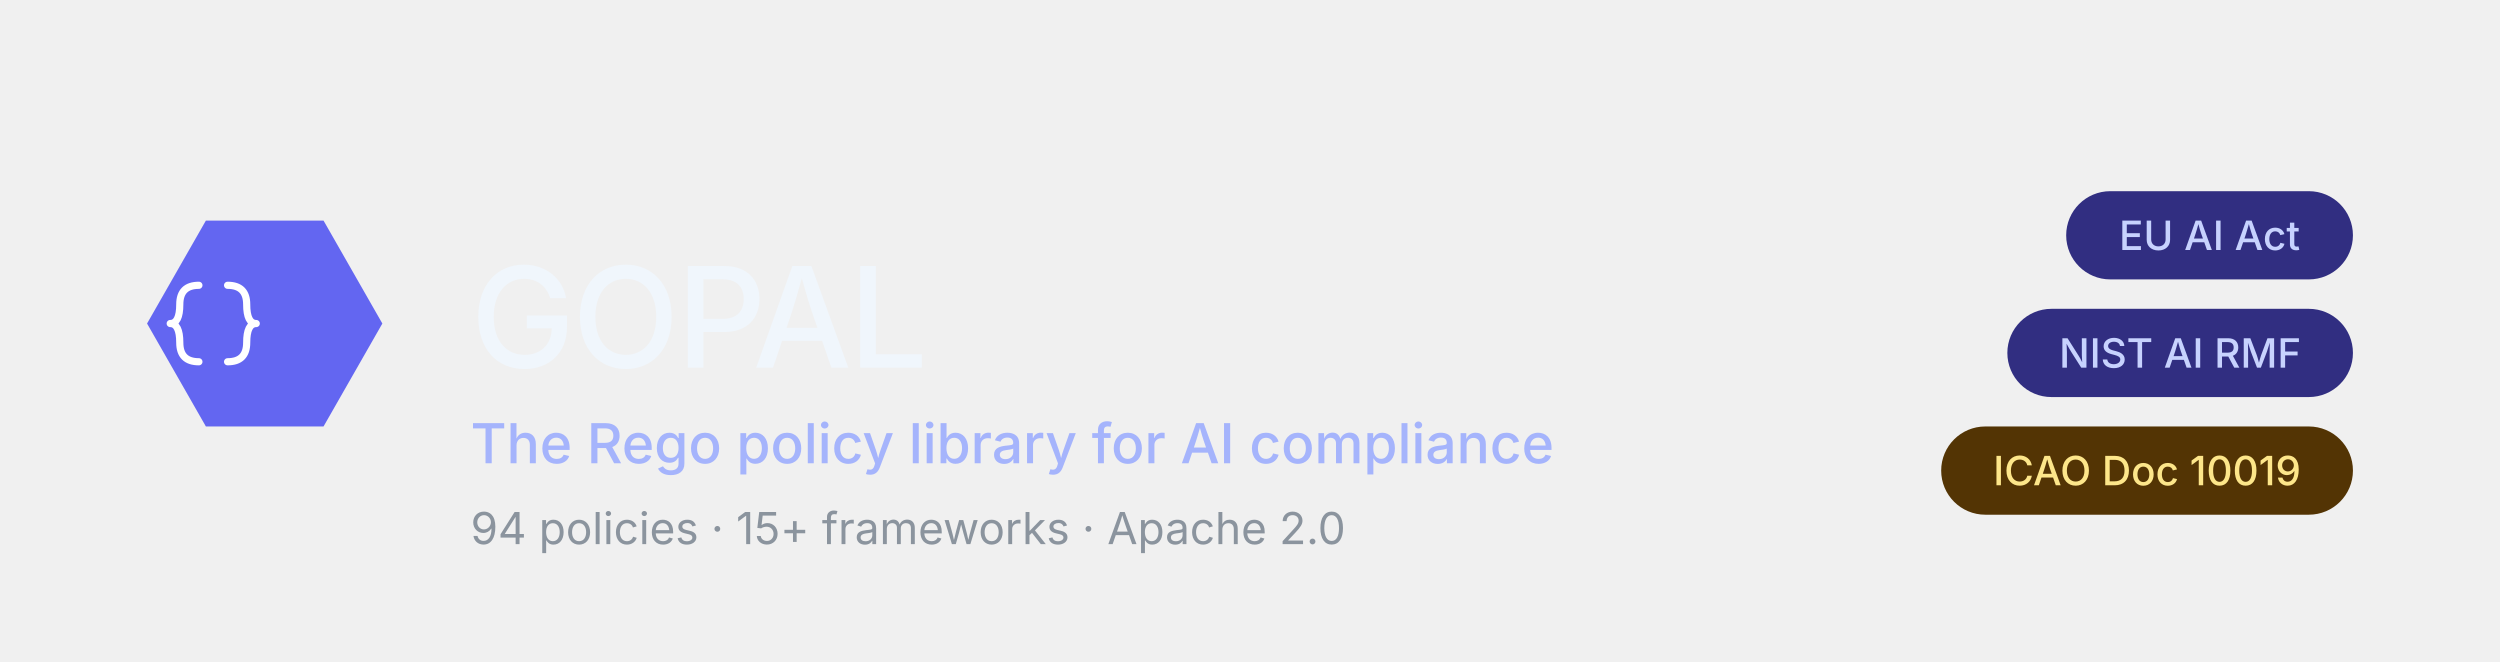
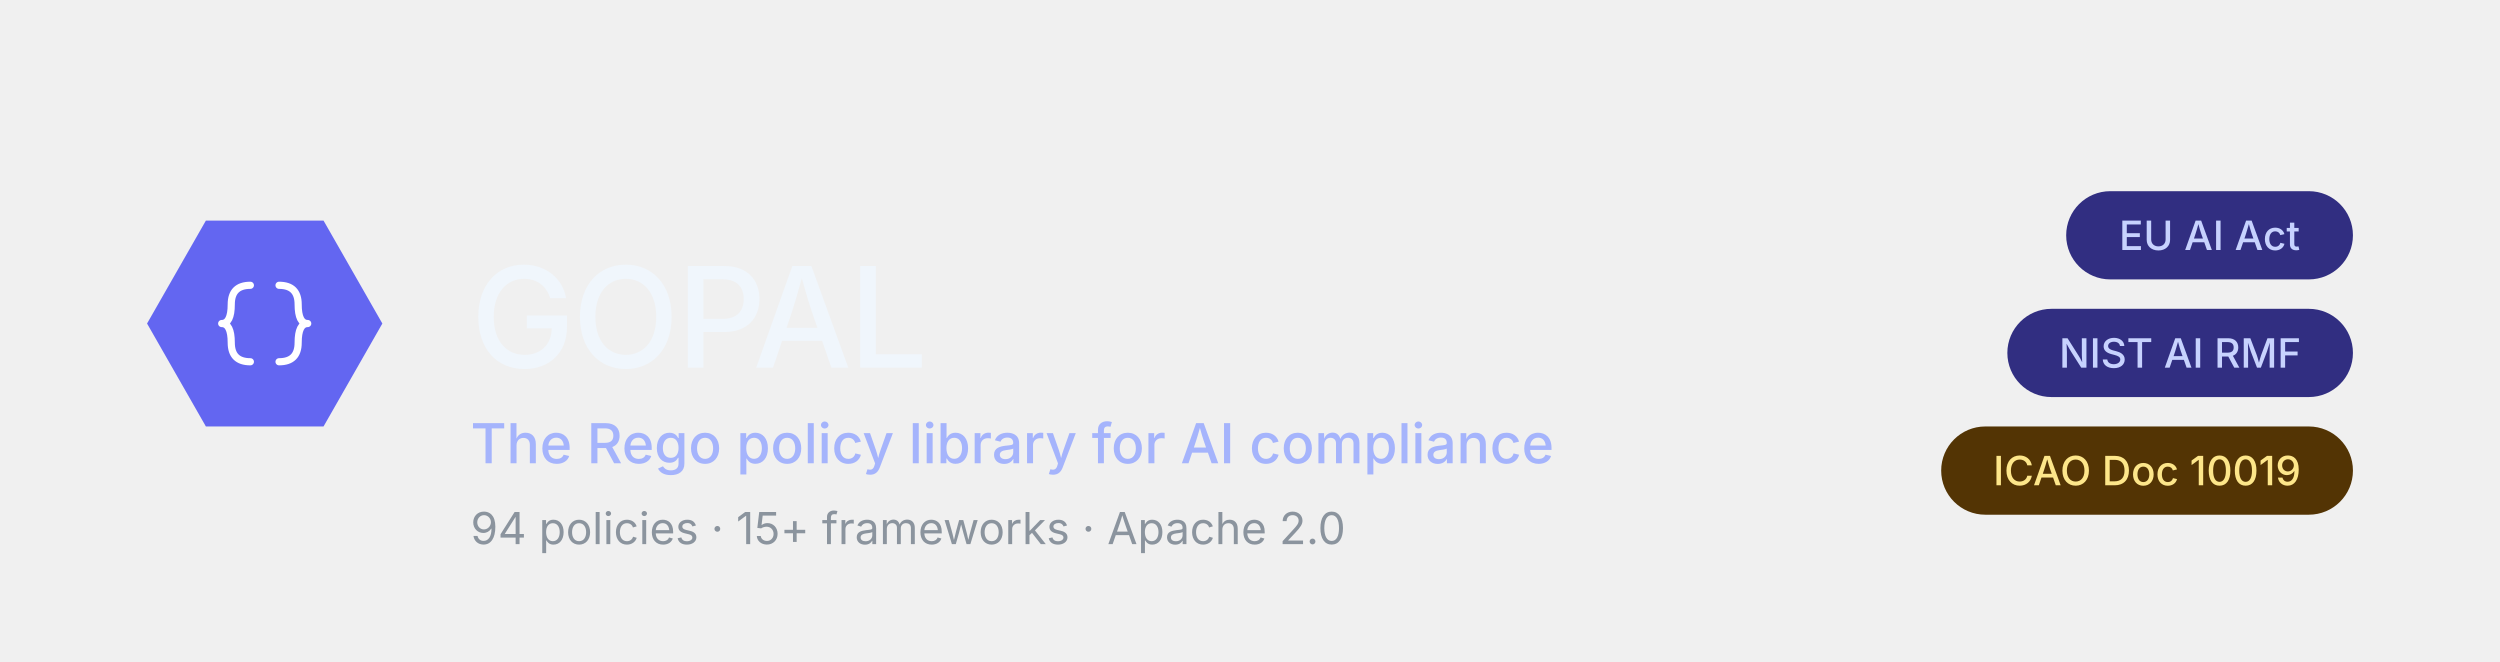
<svg xmlns="http://www.w3.org/2000/svg" viewBox="0 0 680 180" role="img" font-family="system-ui, -apple-system, BlinkMacSystemFont, 'Segoe UI', sans-serif">
  <polygon points="40,88 56,60 88,60 104,88 88,116 56,116" fill="#6366f1" />
-   <g fill="none" stroke="#ffffff" stroke-width="3" stroke-linecap="round" stroke-linejoin="round" transform="translate(32, 62) scale(0.65)">
+   <g fill="none" stroke="#ffffff" stroke-width="3" stroke-linecap="round" stroke-linejoin="round" transform="translate(46, 62) scale(0.65)">
    <path d="M 34 24 Q 26 24 26 32 Q 26 40 22 40 Q 26 40 26 48 Q 26 56 34 56" />
    <path d="M 46 24 Q 54 24 54 32 Q 54 40 58 40 Q 54 40 54 48 Q 54 56 46 56" />
  </g>
  <text x="128" y="100" font-size="38" font-weight="500" fill="#f0f6fc" letter-spacing="-0.02em">GOPAL</text>
  <text x="128" y="126" font-size="15" font-weight="500" fill="#a5b4fc">The Rego policy library for AI compliance</text>
  <text x="128" y="148" font-size="12" font-weight="400" fill="#8b949e">94 policies · 15+ frameworks · Apache 2.0</text>
  <g>
    <rect x="562" y="52" width="78" height="24" rx="12" fill="#312e81" />
    <text x="601" y="64" font-size="11" font-weight="500" fill="#c7d2fe" text-anchor="middle" dominant-baseline="central">EU AI Act</text>
  </g>
  <g>
    <rect x="546" y="84" width="94" height="24" rx="12" fill="#312e81" />
    <text x="593" y="96" font-size="11" font-weight="500" fill="#c7d2fe" text-anchor="middle" dominant-baseline="central">NIST AI RMF</text>
  </g>
  <g>
    <rect x="528" y="116" width="112" height="24" rx="12" fill="#533404" />
    <text x="584" y="128" font-size="11" font-weight="500" fill="#fde68a" text-anchor="middle" dominant-baseline="central">ICAO Doc 10019</text>
  </g>
</svg>
